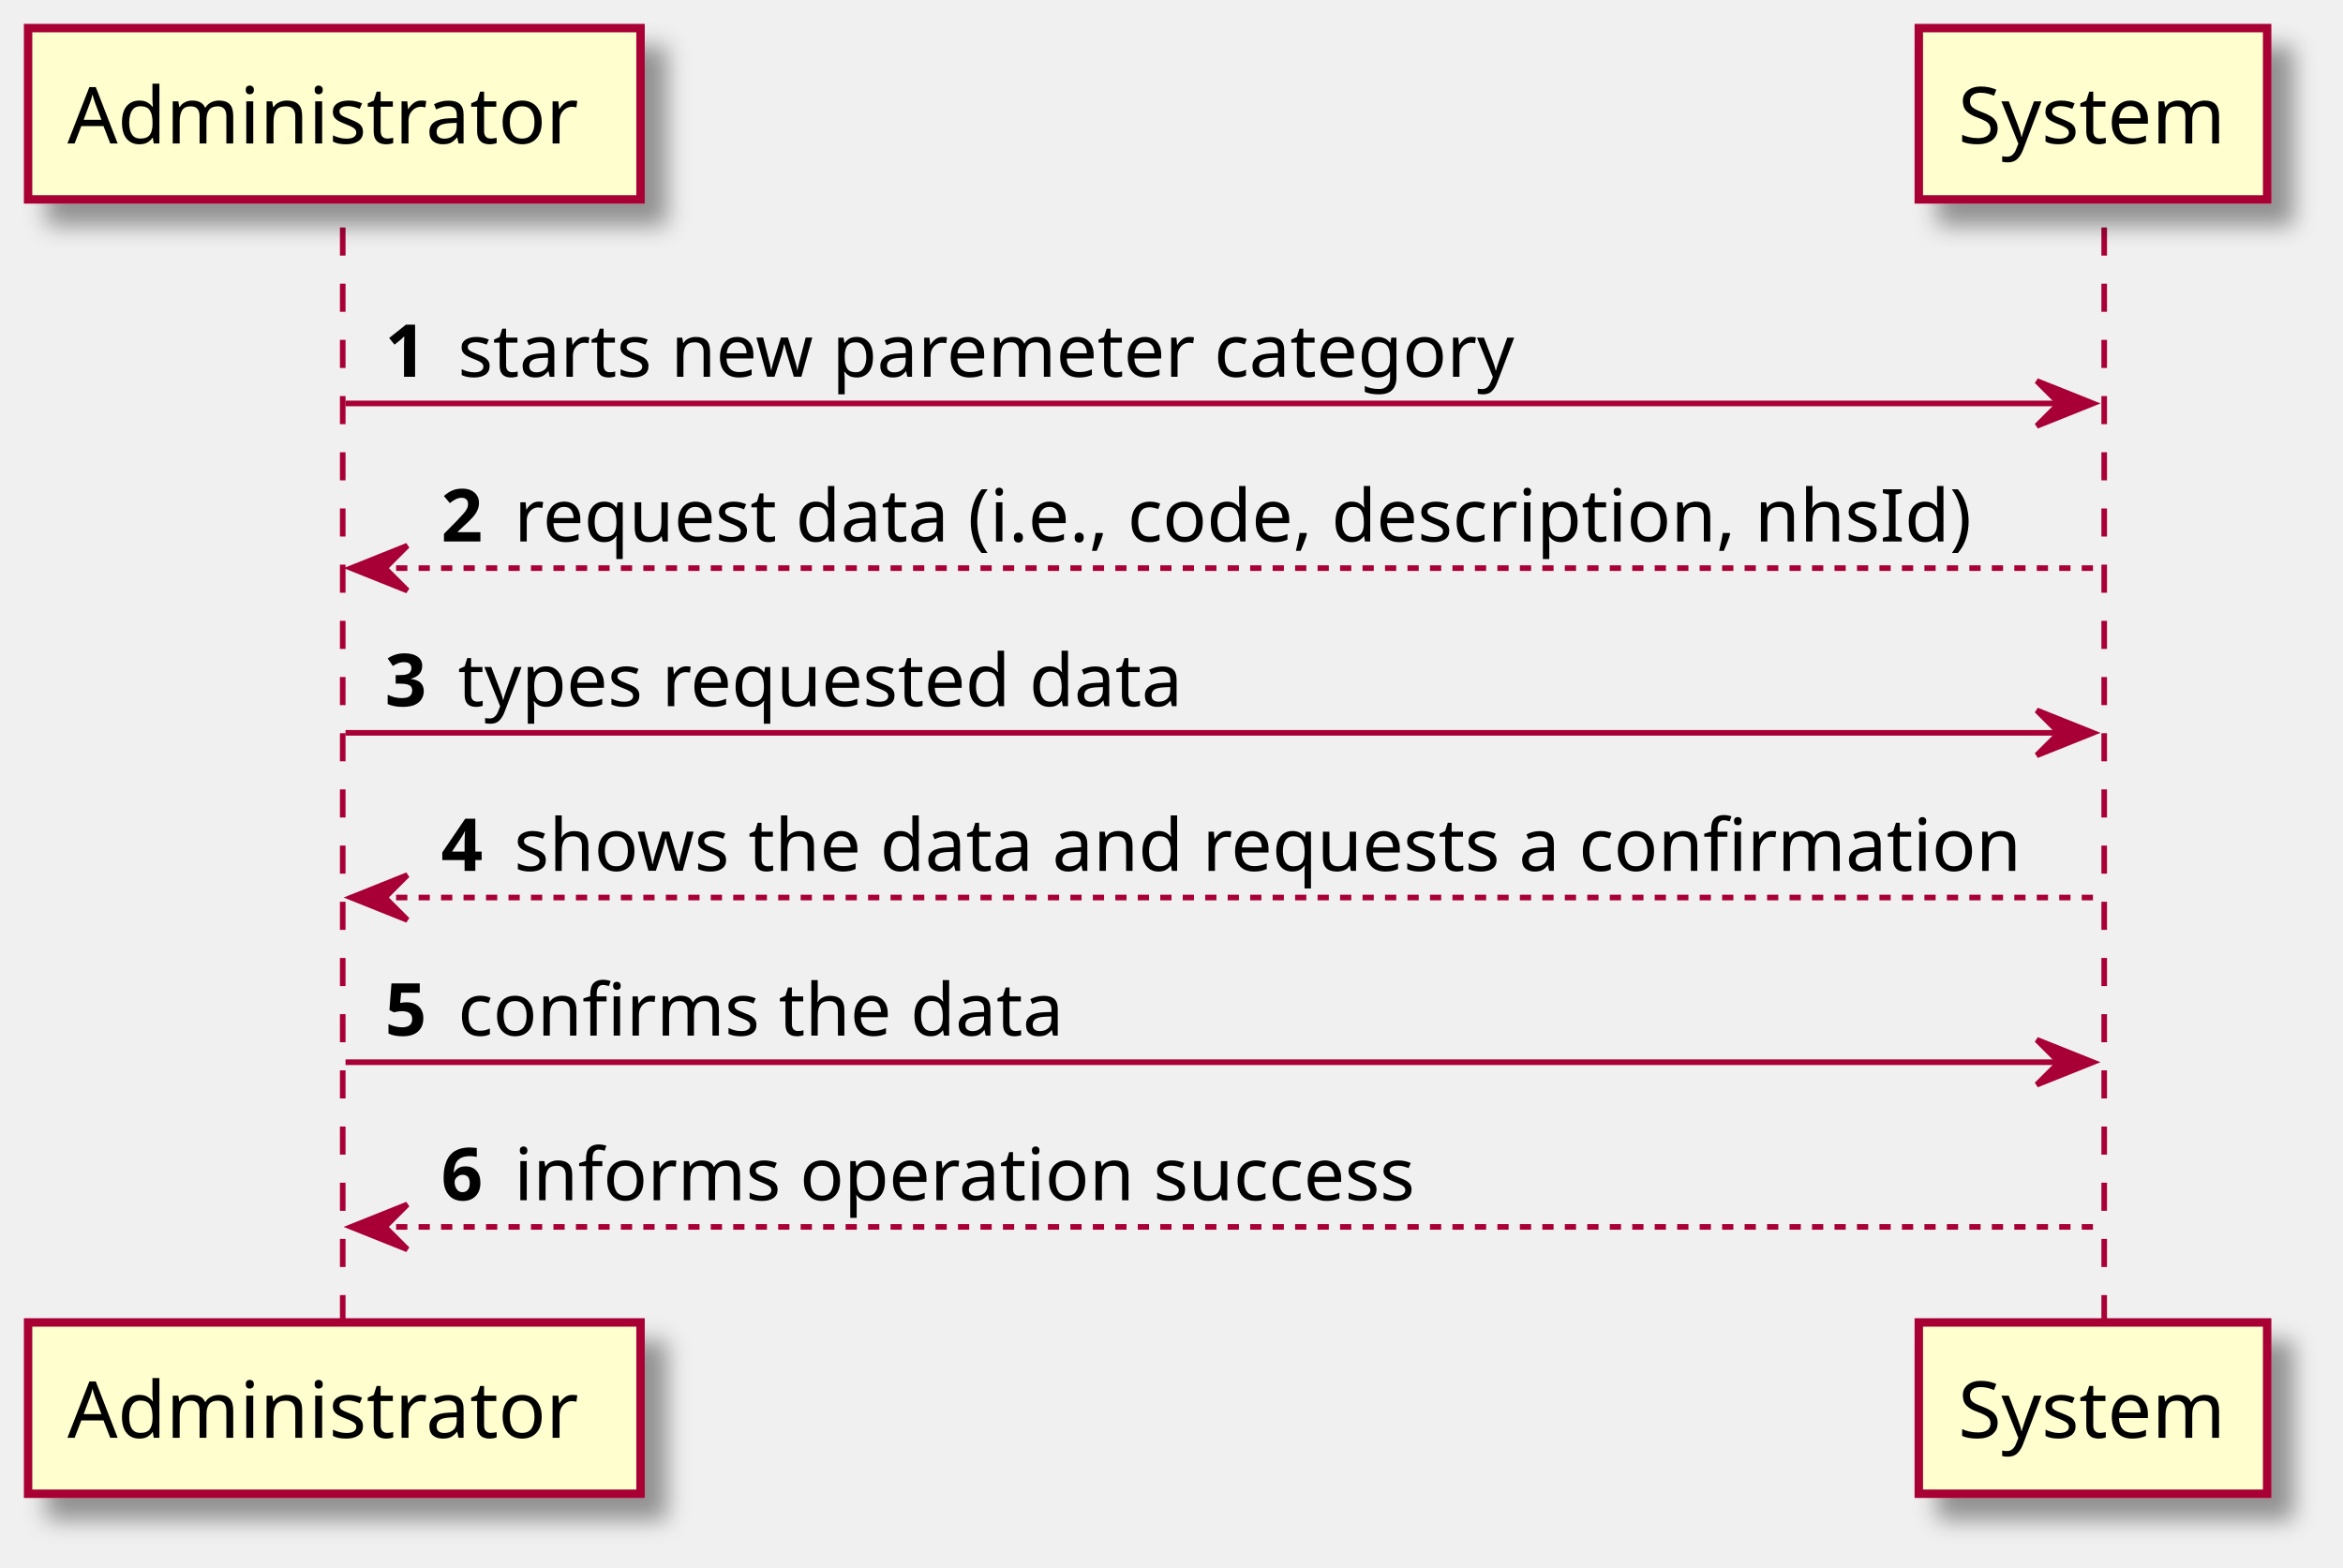
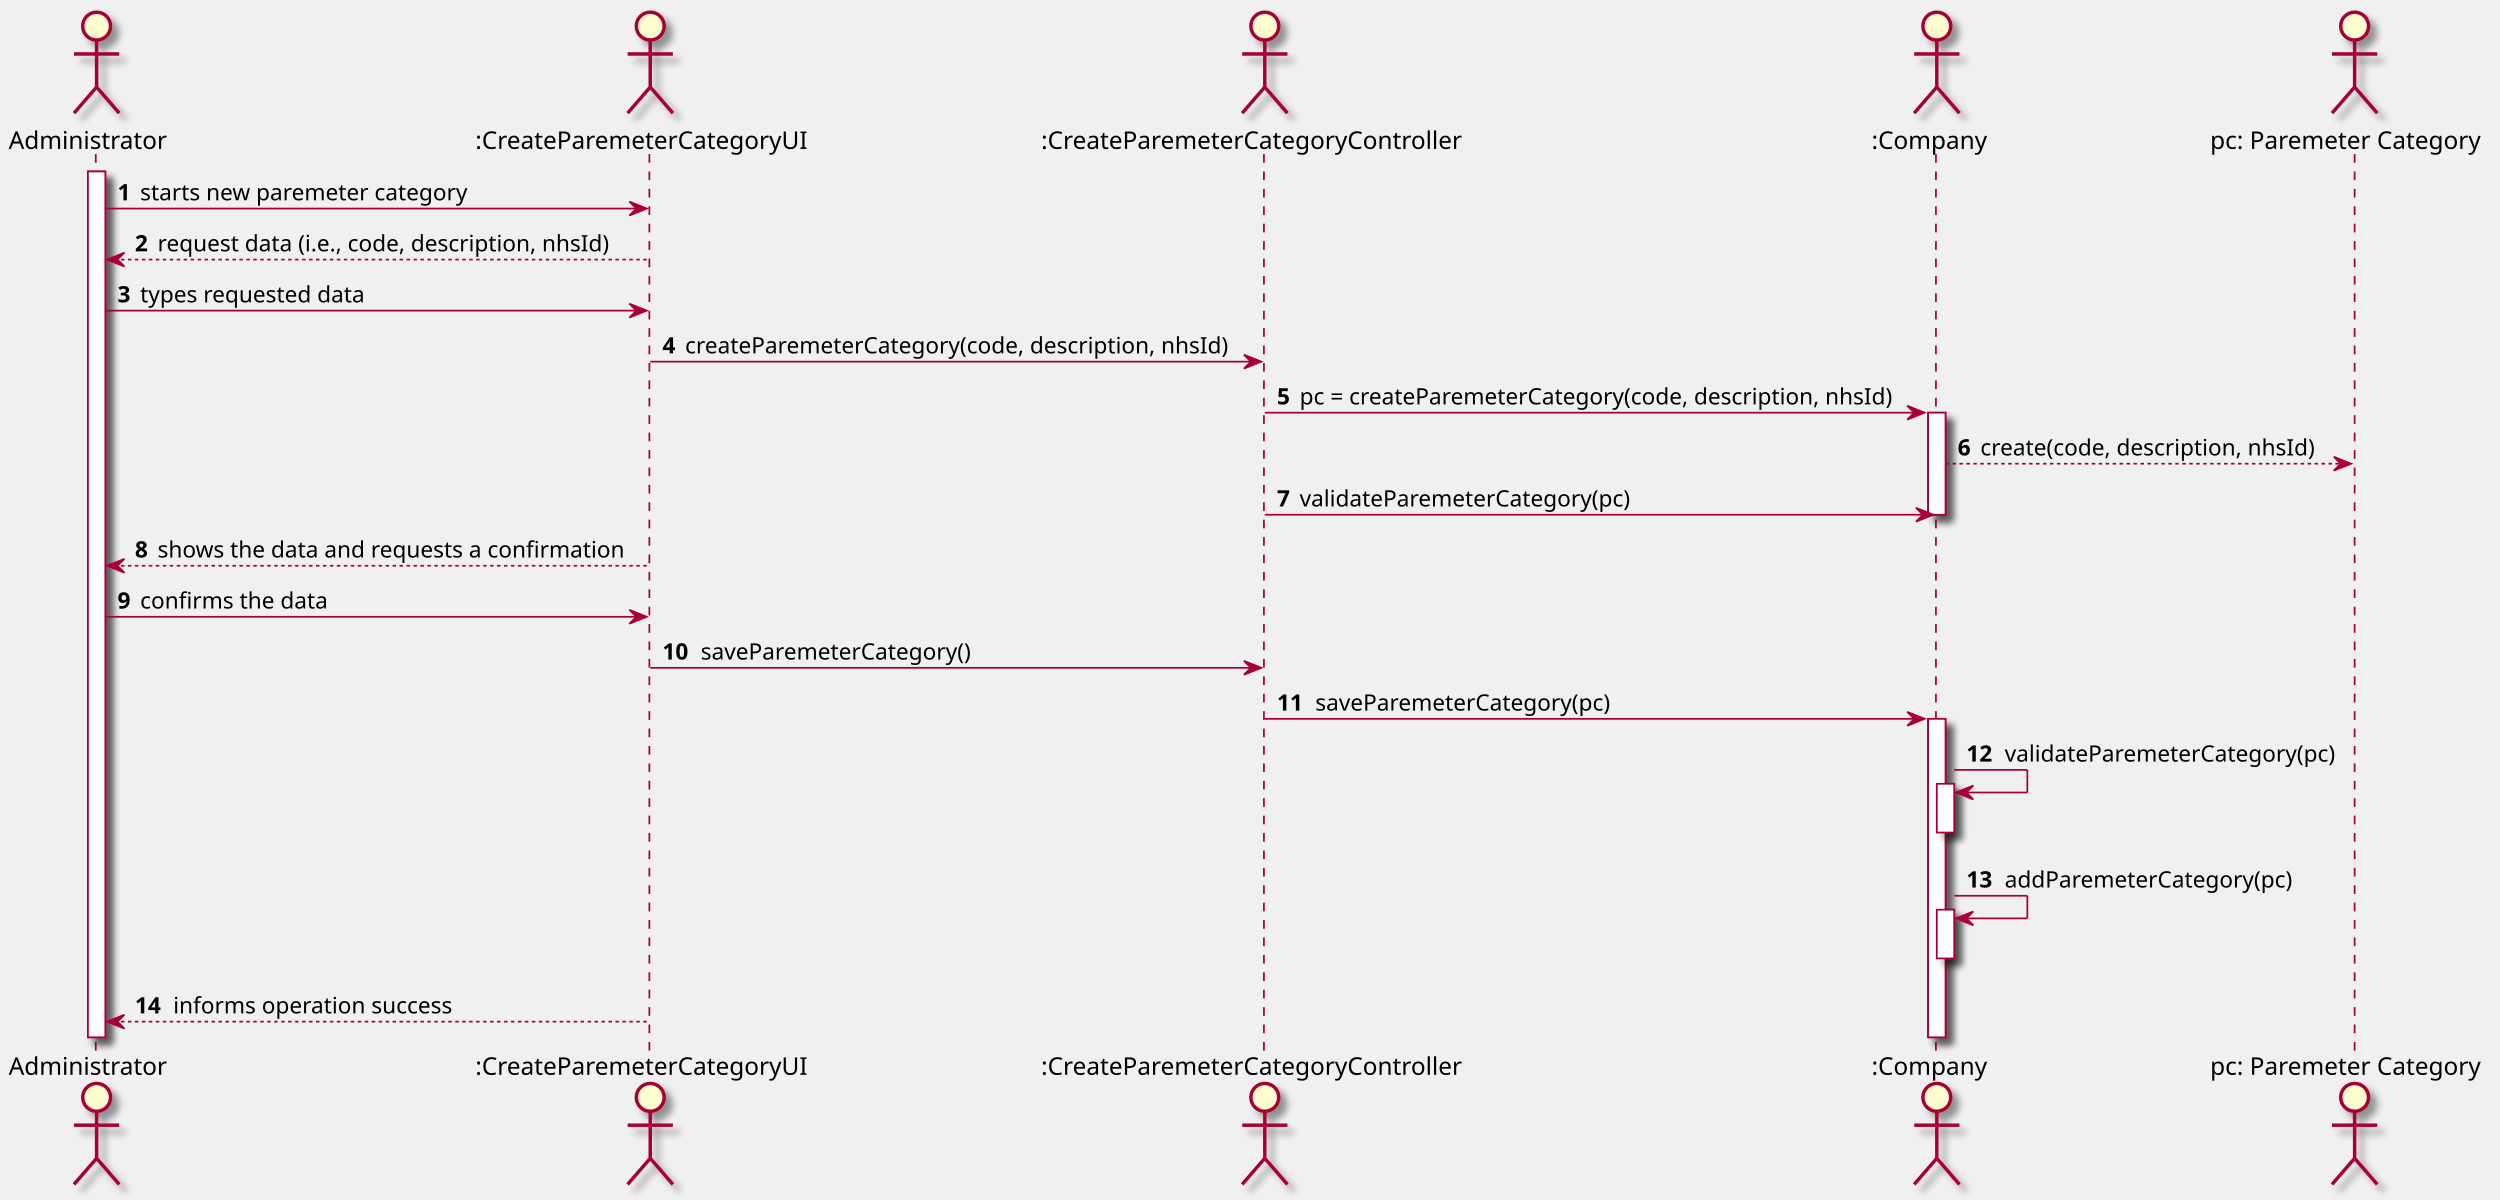
- <svg xmlns="http://www.w3.org/2000/svg" contentScriptType="application/ecmascript" contentStyleType="text/css" height="279px" preserveAspectRatio="none" style="width:417px;height:279px;" version="1.1" viewBox="0 0 417 279" width="417px" zoomAndPan="magnify">
+ <svg xmlns="http://www.w3.org/2000/svg" contentScriptType="application/ecmascript" contentStyleType="text/css" height="689px" preserveAspectRatio="none" style="width:1436px;height:689px;" version="1.1" viewBox="0 0 1436 689" width="1436px" zoomAndPan="magnify">
  <defs>
-     <filter height="300%" id="f1cwa9kpbuui1s" width="300%" x="-1" y="-1">
+     <filter height="300%" id="f1d1n74anvupgg" width="300%" x="-1" y="-1">
      <feGaussianBlur result="blurOut" stdDeviation="2.0" />
      <feColorMatrix in="blurOut" result="blurOut2" type="matrix" values="0 0 0 0 0 0 0 0 0 0 0 0 0 0 0 0 0 0 .4 0" />
      <feOffset dx="4.0" dy="4.0" in="blurOut2" result="blurOut3" />
      <feBlend in="SourceGraphic" in2="blurOut3" mode="normal" />
    </filter>
  </defs>
  <g>
-     <line style="stroke:#A80036;stroke-width:1.0;stroke-dasharray:5.0,5.0;" x1="61" x2="61" y1="40.488" y2="236.352" />
-     <line style="stroke:#A80036;stroke-width:1.0;stroke-dasharray:5.0,5.0;" x1="374.5" x2="374.5" y1="40.488" y2="236.352" />
-     <rect fill="#FEFECE" filter="url(#f1cwa9kpbuui1s)" height="30.488" style="stroke:#A80036;stroke-width:1.5;" width="109" x="5" y="5" />
-     <text fill="#000000" font-family="sans-serif" font-size="14" lengthAdjust="spacing" textLength="95" x="12" y="25.535">Administrator</text>
-     <rect fill="#FEFECE" filter="url(#f1cwa9kpbuui1s)" height="30.488" style="stroke:#A80036;stroke-width:1.5;" width="109" x="5" y="235.352" />
-     <text fill="#000000" font-family="sans-serif" font-size="14" lengthAdjust="spacing" textLength="95" x="12" y="255.887">Administrator</text>
-     <rect fill="#FEFECE" filter="url(#f1cwa9kpbuui1s)" height="30.488" style="stroke:#A80036;stroke-width:1.5;" width="62" x="341.5" y="5" />
-     <text fill="#000000" font-family="sans-serif" font-size="14" lengthAdjust="spacing" textLength="48" x="348.5" y="25.535">System</text>
-     <rect fill="#FEFECE" filter="url(#f1cwa9kpbuui1s)" height="30.488" style="stroke:#A80036;stroke-width:1.5;" width="62" x="341.5" y="235.352" />
-     <text fill="#000000" font-family="sans-serif" font-size="14" lengthAdjust="spacing" textLength="48" x="348.5" y="255.887">System</text>
-     <polygon fill="#A80036" points="362.5,67.799,372.5,71.799,362.5,75.799,366.5,71.799" style="stroke:#A80036;stroke-width:1.0;" />
-     <line style="stroke:#A80036;stroke-width:1.0;" x1="61.5" x2="368.5" y1="71.799" y2="71.799" />
-     <text fill="#000000" font-family="sans-serif" font-size="13" font-weight="bold" lengthAdjust="spacing" textLength="9" x="68.5" y="67.057">1</text>
-     <text fill="#000000" font-family="sans-serif" font-size="13" lengthAdjust="spacing" textLength="190" x="81.5" y="67.057">starts new paremeter category</text>
-     <polygon fill="#A80036" points="72.5,97.109,62.5,101.109,72.5,105.109,68.5,101.109" style="stroke:#A80036;stroke-width:1.0;" />
-     <line style="stroke:#A80036;stroke-width:1.0;stroke-dasharray:2.0,2.0;" x1="66.5" x2="373.5" y1="101.109" y2="101.109" />
-     <text fill="#000000" font-family="sans-serif" font-size="13" font-weight="bold" lengthAdjust="spacing" textLength="9" x="78.5" y="96.367">2</text>
-     <text fill="#000000" font-family="sans-serif" font-size="13" lengthAdjust="spacing" textLength="269" x="91.5" y="96.367">request data (i.e., code, description, nhsId)</text>
-     <polygon fill="#A80036" points="362.5,126.42,372.5,130.42,362.5,134.42,366.5,130.42" style="stroke:#A80036;stroke-width:1.0;" />
-     <line style="stroke:#A80036;stroke-width:1.0;" x1="61.5" x2="368.5" y1="130.42" y2="130.42" />
-     <text fill="#000000" font-family="sans-serif" font-size="13" font-weight="bold" lengthAdjust="spacing" textLength="9" x="68.5" y="125.678">3</text>
-     <text fill="#000000" font-family="sans-serif" font-size="13" lengthAdjust="spacing" textLength="131" x="81.5" y="125.678">types requested data</text>
-     <polygon fill="#A80036" points="72.5,155.731,62.5,159.731,72.5,163.731,68.5,159.731" style="stroke:#A80036;stroke-width:1.0;" />
-     <line style="stroke:#A80036;stroke-width:1.0;stroke-dasharray:2.0,2.0;" x1="66.5" x2="373.5" y1="159.731" y2="159.731" />
-     <text fill="#000000" font-family="sans-serif" font-size="13" font-weight="bold" lengthAdjust="spacing" textLength="9" x="78.5" y="154.988">4</text>
-     <text fill="#000000" font-family="sans-serif" font-size="13" lengthAdjust="spacing" textLength="276" x="91.5" y="154.988">shows the data and requests a confirmation</text>
-     <polygon fill="#A80036" points="362.5,185.041,372.5,189.041,362.5,193.041,366.5,189.041" style="stroke:#A80036;stroke-width:1.0;" />
-     <line style="stroke:#A80036;stroke-width:1.0;" x1="61.5" x2="368.5" y1="189.041" y2="189.041" />
-     <text fill="#000000" font-family="sans-serif" font-size="13" font-weight="bold" lengthAdjust="spacing" textLength="9" x="68.5" y="184.299">5</text>
-     <text fill="#000000" font-family="sans-serif" font-size="13" lengthAdjust="spacing" textLength="111" x="81.5" y="184.299">confirms the data</text>
-     <polygon fill="#A80036" points="72.5,214.352,62.5,218.352,72.5,222.352,68.5,218.352" style="stroke:#A80036;stroke-width:1.0;" />
-     <line style="stroke:#A80036;stroke-width:1.0;stroke-dasharray:2.0,2.0;" x1="66.5" x2="373.5" y1="218.352" y2="218.352" />
-     <text fill="#000000" font-family="sans-serif" font-size="13" font-weight="bold" lengthAdjust="spacing" textLength="9" x="78.5" y="213.609">6</text>
-     <text fill="#000000" font-family="sans-serif" font-size="13" lengthAdjust="spacing" textLength="167" x="91.5" y="213.609">informs operation success</text>
+     <rect fill="#FFFFFF" filter="url(#f1d1n74anvupgg)" height="497.348" style="stroke:#A80036;stroke-width:1.0;" width="10" x="50.5" y="98.488" />
+     <rect fill="#FFFFFF" filter="url(#f1d1n74anvupgg)" height="58.621" style="stroke:#A80036;stroke-width:1.0;" width="10" x="1107.5" y="237.041" />
+     <rect fill="#FFFFFF" filter="url(#f1d1n74anvupgg)" height="182.932" style="stroke:#A80036;stroke-width:1.0;" width="10" x="1107.5" y="412.904" />
+     <rect fill="#FFFFFF" filter="url(#f1d1n74anvupgg)" height="28" style="stroke:#A80036;stroke-width:1.0;" width="10" x="1112.5" y="450.215" />
+     <rect fill="#FFFFFF" filter="url(#f1d1n74anvupgg)" height="28" style="stroke:#A80036;stroke-width:1.0;" width="10" x="1112.5" y="522.525" />
+     <line style="stroke:#A80036;stroke-width:1.0;stroke-dasharray:5.0,5.0;" x1="55" x2="55" y1="88.488" y2="604.836" />
+     <line style="stroke:#A80036;stroke-width:1.0;stroke-dasharray:5.0,5.0;" x1="373" x2="373" y1="88.488" y2="604.836" />
+     <line style="stroke:#A80036;stroke-width:1.0;stroke-dasharray:5.0,5.0;" x1="726" x2="726" y1="88.488" y2="604.836" />
+     <line style="stroke:#A80036;stroke-width:1.0;stroke-dasharray:5.0,5.0;" x1="1112" x2="1112" y1="88.488" y2="604.836" />
+     <line style="stroke:#A80036;stroke-width:1.0;stroke-dasharray:5.0,5.0;" x1="1352.5" x2="1352.5" y1="88.488" y2="604.836" />
+     <text fill="#000000" font-family="sans-serif" font-size="14" lengthAdjust="spacing" textLength="95" x="5" y="85.535">Administrator</text>
+     <ellipse cx="55.5" cy="15" fill="#FEFECE" filter="url(#f1d1n74anvupgg)" rx="8" ry="8" style="stroke:#A80036;stroke-width:2.0;" />
+     <path d="M55.5,23 L55.5,50 M42.5,31 L68.5,31 M55.5,50 L42.5,65 M55.5,50 L68.5,65 " fill="none" filter="url(#f1d1n74anvupgg)" style="stroke:#A80036;stroke-width:2.0;" />
+     <text fill="#000000" font-family="sans-serif" font-size="14" lengthAdjust="spacing" textLength="95" x="5" y="617.371">Administrator</text>
+     <ellipse cx="55.5" cy="630.324" fill="#FEFECE" filter="url(#f1d1n74anvupgg)" rx="8" ry="8" style="stroke:#A80036;stroke-width:2.0;" />
+     <path d="M55.5,638.324 L55.5,665.324 M42.5,646.324 L68.5,646.324 M55.5,665.324 L42.5,680.324 M55.5,665.324 L68.5,680.324 " fill="none" filter="url(#f1d1n74anvupgg)" style="stroke:#A80036;stroke-width:2.0;" />
+     <text fill="#000000" font-family="sans-serif" font-size="14" lengthAdjust="spacing" textLength="195" x="273" y="85.535">:CreateParemeterCategoryUI</text>
+     <ellipse cx="373.5" cy="15" fill="#FEFECE" filter="url(#f1d1n74anvupgg)" rx="8" ry="8" style="stroke:#A80036;stroke-width:2.0;" />
+     <path d="M373.5,23 L373.5,50 M360.5,31 L386.5,31 M373.5,50 L360.5,65 M373.5,50 L386.5,65 " fill="none" filter="url(#f1d1n74anvupgg)" style="stroke:#A80036;stroke-width:2.0;" />
+     <text fill="#000000" font-family="sans-serif" font-size="14" lengthAdjust="spacing" textLength="195" x="273" y="617.371">:CreateParemeterCategoryUI</text>
+     <ellipse cx="373.5" cy="630.324" fill="#FEFECE" filter="url(#f1d1n74anvupgg)" rx="8" ry="8" style="stroke:#A80036;stroke-width:2.0;" />
+     <path d="M373.5,638.324 L373.5,665.324 M360.5,646.324 L386.5,646.324 M373.5,665.324 L360.5,680.324 M373.5,665.324 L386.5,680.324 " fill="none" filter="url(#f1d1n74anvupgg)" style="stroke:#A80036;stroke-width:2.0;" />
+     <text fill="#000000" font-family="sans-serif" font-size="14" lengthAdjust="spacing" textLength="251" x="598" y="85.535">:CreateParemeterCategoryController</text>
+     <ellipse cx="726.5" cy="15" fill="#FEFECE" filter="url(#f1d1n74anvupgg)" rx="8" ry="8" style="stroke:#A80036;stroke-width:2.0;" />
+     <path d="M726.5,23 L726.5,50 M713.5,31 L739.5,31 M726.5,50 L713.5,65 M726.5,50 L739.5,65 " fill="none" filter="url(#f1d1n74anvupgg)" style="stroke:#A80036;stroke-width:2.0;" />
+     <text fill="#000000" font-family="sans-serif" font-size="14" lengthAdjust="spacing" textLength="251" x="598" y="617.371">:CreateParemeterCategoryController</text>
+     <ellipse cx="726.5" cy="630.324" fill="#FEFECE" filter="url(#f1d1n74anvupgg)" rx="8" ry="8" style="stroke:#A80036;stroke-width:2.0;" />
+     <path d="M726.5,638.324 L726.5,665.324 M713.5,646.324 L739.5,646.324 M726.5,665.324 L713.5,680.324 M726.5,665.324 L739.5,680.324 " fill="none" filter="url(#f1d1n74anvupgg)" style="stroke:#A80036;stroke-width:2.0;" />
+     <text fill="#000000" font-family="sans-serif" font-size="14" lengthAdjust="spacing" textLength="69" x="1075" y="85.535">:Company</text>
+     <ellipse cx="1112.5" cy="15" fill="#FEFECE" filter="url(#f1d1n74anvupgg)" rx="8" ry="8" style="stroke:#A80036;stroke-width:2.0;" />
+     <path d="M1112.5,23 L1112.5,50 M1099.5,31 L1125.5,31 M1112.5,50 L1099.5,65 M1112.5,50 L1125.5,65 " fill="none" filter="url(#f1d1n74anvupgg)" style="stroke:#A80036;stroke-width:2.0;" />
+     <text fill="#000000" font-family="sans-serif" font-size="14" lengthAdjust="spacing" textLength="69" x="1075" y="617.371">:Company</text>
+     <ellipse cx="1112.5" cy="630.324" fill="#FEFECE" filter="url(#f1d1n74anvupgg)" rx="8" ry="8" style="stroke:#A80036;stroke-width:2.0;" />
+     <path d="M1112.5,638.324 L1112.5,665.324 M1099.5,646.324 L1125.5,646.324 M1112.5,665.324 L1099.5,680.324 M1112.5,665.324 L1125.5,680.324 " fill="none" filter="url(#f1d1n74anvupgg)" style="stroke:#A80036;stroke-width:2.0;" />
+     <text fill="#000000" font-family="sans-serif" font-size="14" lengthAdjust="spacing" textLength="160" x="1269.5" y="85.535">pc: Paremeter Category</text>
+     <ellipse cx="1352.5" cy="15" fill="#FEFECE" filter="url(#f1d1n74anvupgg)" rx="8" ry="8" style="stroke:#A80036;stroke-width:2.0;" />
+     <path d="M1352.5,23 L1352.5,50 M1339.5,31 L1365.5,31 M1352.5,50 L1339.5,65 M1352.5,50 L1365.5,65 " fill="none" filter="url(#f1d1n74anvupgg)" style="stroke:#A80036;stroke-width:2.0;" />
+     <text fill="#000000" font-family="sans-serif" font-size="14" lengthAdjust="spacing" textLength="160" x="1269.5" y="617.371">pc: Paremeter Category</text>
+     <ellipse cx="1352.5" cy="630.324" fill="#FEFECE" filter="url(#f1d1n74anvupgg)" rx="8" ry="8" style="stroke:#A80036;stroke-width:2.0;" />
+     <path d="M1352.5,638.324 L1352.5,665.324 M1339.5,646.324 L1365.5,646.324 M1352.5,665.324 L1339.5,680.324 M1352.5,665.324 L1365.5,680.324 " fill="none" filter="url(#f1d1n74anvupgg)" style="stroke:#A80036;stroke-width:2.0;" />
+     <rect fill="#FFFFFF" filter="url(#f1d1n74anvupgg)" height="497.348" style="stroke:#A80036;stroke-width:1.0;" width="10" x="50.5" y="98.488" />
+     <rect fill="#FFFFFF" filter="url(#f1d1n74anvupgg)" height="58.621" style="stroke:#A80036;stroke-width:1.0;" width="10" x="1107.5" y="237.041" />
+     <rect fill="#FFFFFF" filter="url(#f1d1n74anvupgg)" height="182.932" style="stroke:#A80036;stroke-width:1.0;" width="10" x="1107.5" y="412.904" />
+     <rect fill="#FFFFFF" filter="url(#f1d1n74anvupgg)" height="28" style="stroke:#A80036;stroke-width:1.0;" width="10" x="1112.5" y="450.215" />
+     <rect fill="#FFFFFF" filter="url(#f1d1n74anvupgg)" height="28" style="stroke:#A80036;stroke-width:1.0;" width="10" x="1112.5" y="522.525" />
+     <polygon fill="#A80036" points="361.5,115.799,371.5,119.799,361.5,123.799,365.5,119.799" style="stroke:#A80036;stroke-width:1.0;" />
+     <line style="stroke:#A80036;stroke-width:1.0;" x1="60.5" x2="367.5" y1="119.799" y2="119.799" />
+     <text fill="#000000" font-family="sans-serif" font-size="13" font-weight="bold" lengthAdjust="spacing" textLength="9" x="67.5" y="115.057">1</text>
+     <text fill="#000000" font-family="sans-serif" font-size="13" lengthAdjust="spacing" textLength="190" x="80.5" y="115.057">starts new paremeter category</text>
+     <polygon fill="#A80036" points="71.5,145.109,61.5,149.109,71.5,153.109,67.5,149.109" style="stroke:#A80036;stroke-width:1.0;" />
+     <line style="stroke:#A80036;stroke-width:1.0;stroke-dasharray:2.0,2.0;" x1="65.5" x2="372.5" y1="149.109" y2="149.109" />
+     <text fill="#000000" font-family="sans-serif" font-size="13" font-weight="bold" lengthAdjust="spacing" textLength="9" x="77.5" y="144.367">2</text>
+     <text fill="#000000" font-family="sans-serif" font-size="13" lengthAdjust="spacing" textLength="269" x="90.5" y="144.367">request data (i.e., code, description, nhsId)</text>
+     <polygon fill="#A80036" points="361.5,174.42,371.5,178.42,361.5,182.42,365.5,178.42" style="stroke:#A80036;stroke-width:1.0;" />
+     <line style="stroke:#A80036;stroke-width:1.0;" x1="60.5" x2="367.5" y1="178.42" y2="178.42" />
+     <text fill="#000000" font-family="sans-serif" font-size="13" font-weight="bold" lengthAdjust="spacing" textLength="9" x="67.5" y="173.678">3</text>
+     <text fill="#000000" font-family="sans-serif" font-size="13" lengthAdjust="spacing" textLength="131" x="80.5" y="173.678">types requested data</text>
+     <polygon fill="#A80036" points="714.5,203.731,724.5,207.731,714.5,211.731,718.5,207.731" style="stroke:#A80036;stroke-width:1.0;" />
+     <line style="stroke:#A80036;stroke-width:1.0;" x1="373.5" x2="720.5" y1="207.731" y2="207.731" />
+     <text fill="#000000" font-family="sans-serif" font-size="13" font-weight="bold" lengthAdjust="spacing" textLength="9" x="380.5" y="202.988">4</text>
+     <text fill="#000000" font-family="sans-serif" font-size="13" lengthAdjust="spacing" textLength="316" x="393.5" y="202.988">createParemeterCategory(code, description, nhsId)</text>
+     <polygon fill="#A80036" points="1095.5,233.041,1105.5,237.041,1095.5,241.041,1099.5,237.041" style="stroke:#A80036;stroke-width:1.0;" />
+     <line style="stroke:#A80036;stroke-width:1.0;" x1="726.5" x2="1101.5" y1="237.041" y2="237.041" />
+     <text fill="#000000" font-family="sans-serif" font-size="13" font-weight="bold" lengthAdjust="spacing" textLength="9" x="733.5" y="232.299">5</text>
+     <text fill="#000000" font-family="sans-serif" font-size="13" lengthAdjust="spacing" textLength="349" x="746.5" y="232.299">pc = createParemeterCategory(code, description, nhsId)</text>
+     <polygon fill="#A80036" points="1340.5,262.352,1350.5,266.352,1340.5,270.352,1344.5,266.352" style="stroke:#A80036;stroke-width:1.0;" />
+     <line style="stroke:#A80036;stroke-width:1.0;stroke-dasharray:2.0,2.0;" x1="1117.5" x2="1346.5" y1="266.352" y2="266.352" />
+     <text fill="#000000" font-family="sans-serif" font-size="13" font-weight="bold" lengthAdjust="spacing" textLength="9" x="1124.5" y="261.609">6</text>
+     <text fill="#000000" font-family="sans-serif" font-size="13" lengthAdjust="spacing" textLength="198" x="1137.5" y="261.609">create(code, description, nhsId)</text>
+     <polygon fill="#A80036" points="1100.5,291.662,1110.5,295.662,1100.5,299.662,1104.5,295.662" style="stroke:#A80036;stroke-width:1.0;" />
+     <line style="stroke:#A80036;stroke-width:1.0;" x1="726.5" x2="1106.5" y1="295.662" y2="295.662" />
+     <text fill="#000000" font-family="sans-serif" font-size="13" font-weight="bold" lengthAdjust="spacing" textLength="9" x="733.5" y="290.92">7</text>
+     <text fill="#000000" font-family="sans-serif" font-size="13" lengthAdjust="spacing" textLength="190" x="746.5" y="290.92">validateParemeterCategory(pc)</text>
+     <polygon fill="#A80036" points="71.5,320.973,61.5,324.973,71.5,328.973,67.5,324.973" style="stroke:#A80036;stroke-width:1.0;" />
+     <line style="stroke:#A80036;stroke-width:1.0;stroke-dasharray:2.0,2.0;" x1="65.5" x2="372.5" y1="324.973" y2="324.973" />
+     <text fill="#000000" font-family="sans-serif" font-size="13" font-weight="bold" lengthAdjust="spacing" textLength="9" x="77.5" y="320.231">8</text>
+     <text fill="#000000" font-family="sans-serif" font-size="13" lengthAdjust="spacing" textLength="276" x="90.5" y="320.231">shows the data and requests a confirmation</text>
+     <polygon fill="#A80036" points="361.5,350.283,371.5,354.283,361.5,358.283,365.5,354.283" style="stroke:#A80036;stroke-width:1.0;" />
+     <line style="stroke:#A80036;stroke-width:1.0;" x1="60.5" x2="367.5" y1="354.283" y2="354.283" />
+     <text fill="#000000" font-family="sans-serif" font-size="13" font-weight="bold" lengthAdjust="spacing" textLength="9" x="67.5" y="349.541">9</text>
+     <text fill="#000000" font-family="sans-serif" font-size="13" lengthAdjust="spacing" textLength="111" x="80.5" y="349.541">confirms the data</text>
+     <polygon fill="#A80036" points="714.5,379.594,724.5,383.594,714.5,387.594,718.5,383.594" style="stroke:#A80036;stroke-width:1.0;" />
+     <line style="stroke:#A80036;stroke-width:1.0;" x1="373.5" x2="720.5" y1="383.594" y2="383.594" />
+     <text fill="#000000" font-family="sans-serif" font-size="13" font-weight="bold" lengthAdjust="spacing" textLength="18" x="380.5" y="378.852">10</text>
+     <text fill="#000000" font-family="sans-serif" font-size="13" lengthAdjust="spacing" textLength="154" x="402.5" y="378.852">saveParemeterCategory()</text>
+     <polygon fill="#A80036" points="1095.5,408.904,1105.5,412.904,1095.5,416.904,1099.5,412.904" style="stroke:#A80036;stroke-width:1.0;" />
+     <line style="stroke:#A80036;stroke-width:1.0;" x1="726.5" x2="1101.5" y1="412.904" y2="412.904" />
+     <text fill="#000000" font-family="sans-serif" font-size="13" font-weight="bold" lengthAdjust="spacing" textLength="18" x="733.5" y="408.162">11</text>
+     <text fill="#000000" font-family="sans-serif" font-size="13" lengthAdjust="spacing" textLength="169" x="755.5" y="408.162">saveParemeterCategory(pc)</text>
+     <line style="stroke:#A80036;stroke-width:1.0;" x1="1122.5" x2="1164.5" y1="442.215" y2="442.215" />
+     <line style="stroke:#A80036;stroke-width:1.0;" x1="1164.5" x2="1164.5" y1="442.215" y2="455.215" />
+     <line style="stroke:#A80036;stroke-width:1.0;" x1="1123.5" x2="1164.5" y1="455.215" y2="455.215" />
+     <polygon fill="#A80036" points="1133.5,451.215,1123.5,455.215,1133.5,459.215,1129.5,455.215" style="stroke:#A80036;stroke-width:1.0;" />
+     <text fill="#000000" font-family="sans-serif" font-size="13" font-weight="bold" lengthAdjust="spacing" textLength="18" x="1129.5" y="437.473">12</text>
+     <text fill="#000000" font-family="sans-serif" font-size="13" lengthAdjust="spacing" textLength="190" x="1151.5" y="437.473">validateParemeterCategory(pc)</text>
+     <line style="stroke:#A80036;stroke-width:1.0;" x1="1122.5" x2="1164.5" y1="514.525" y2="514.525" />
+     <line style="stroke:#A80036;stroke-width:1.0;" x1="1164.5" x2="1164.5" y1="514.525" y2="527.525" />
+     <line style="stroke:#A80036;stroke-width:1.0;" x1="1123.5" x2="1164.5" y1="527.525" y2="527.525" />
+     <polygon fill="#A80036" points="1133.5,523.525,1123.5,527.525,1133.5,531.525,1129.5,527.525" style="stroke:#A80036;stroke-width:1.0;" />
+     <text fill="#000000" font-family="sans-serif" font-size="13" font-weight="bold" lengthAdjust="spacing" textLength="18" x="1129.5" y="509.783">13</text>
+     <text fill="#000000" font-family="sans-serif" font-size="13" lengthAdjust="spacing" textLength="164" x="1151.5" y="509.783">addParemeterCategory(pc)</text>
+     <polygon fill="#A80036" points="71.5,582.836,61.5,586.836,71.5,590.836,67.5,586.836" style="stroke:#A80036;stroke-width:1.0;" />
+     <line style="stroke:#A80036;stroke-width:1.0;stroke-dasharray:2.0,2.0;" x1="65.5" x2="372.5" y1="586.836" y2="586.836" />
+     <text fill="#000000" font-family="sans-serif" font-size="13" font-weight="bold" lengthAdjust="spacing" textLength="18" x="77.5" y="582.094">14</text>
+     <text fill="#000000" font-family="sans-serif" font-size="13" lengthAdjust="spacing" textLength="167" x="99.5" y="582.094">informs operation success</text>
  </g>
</svg>
